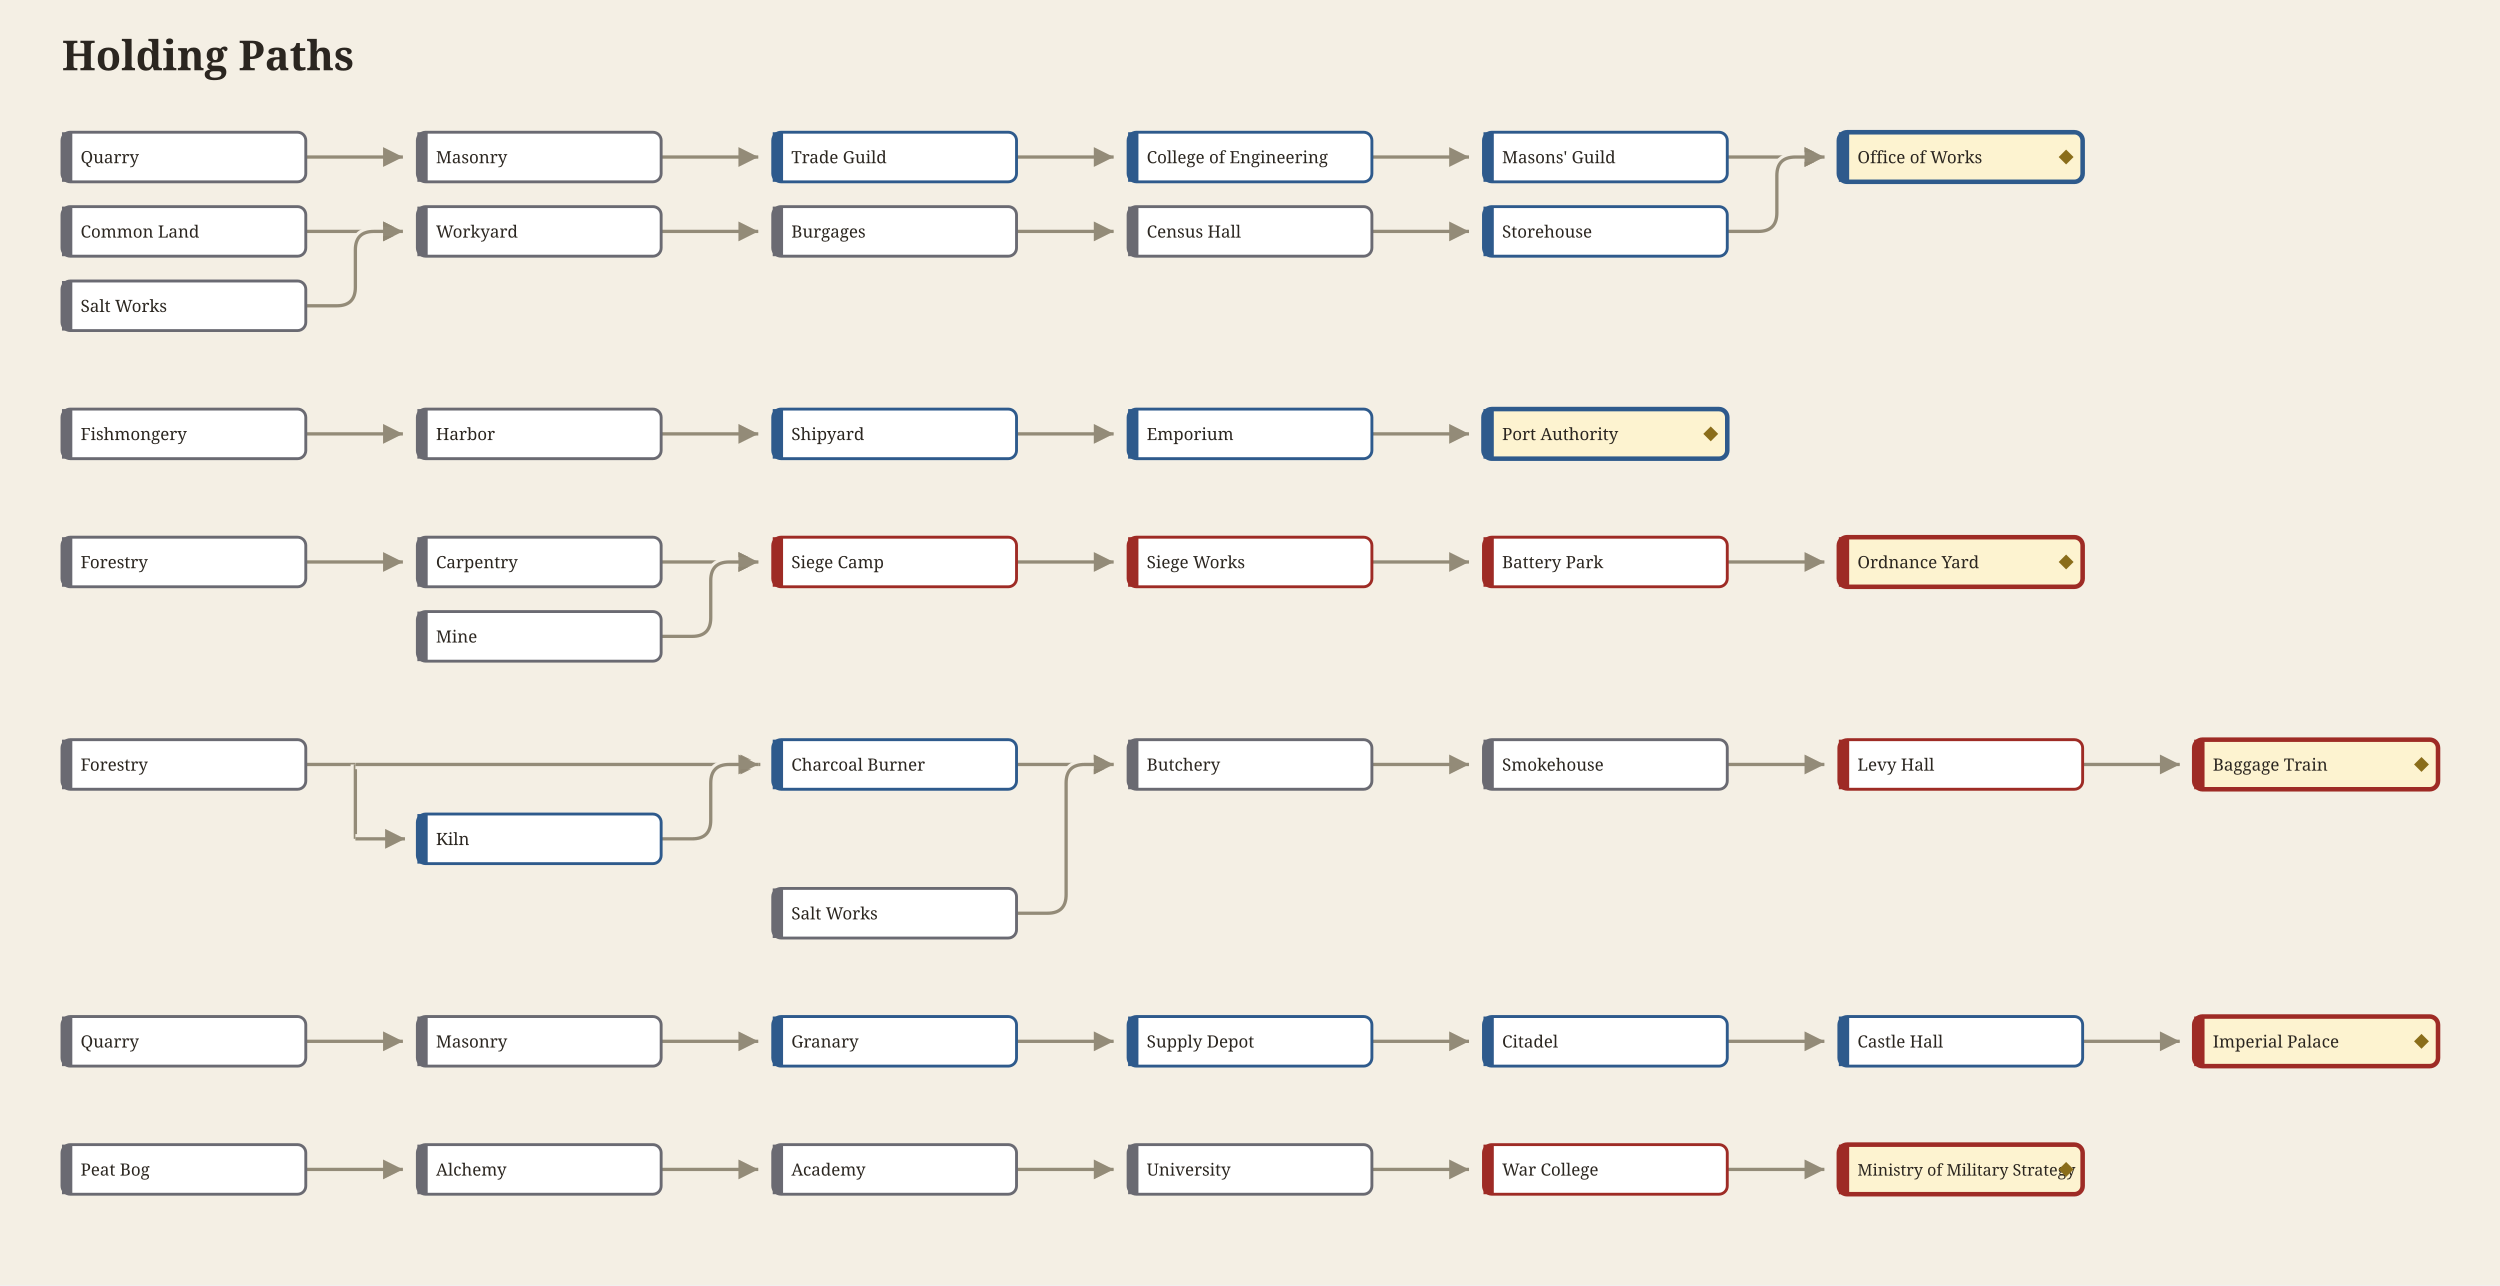
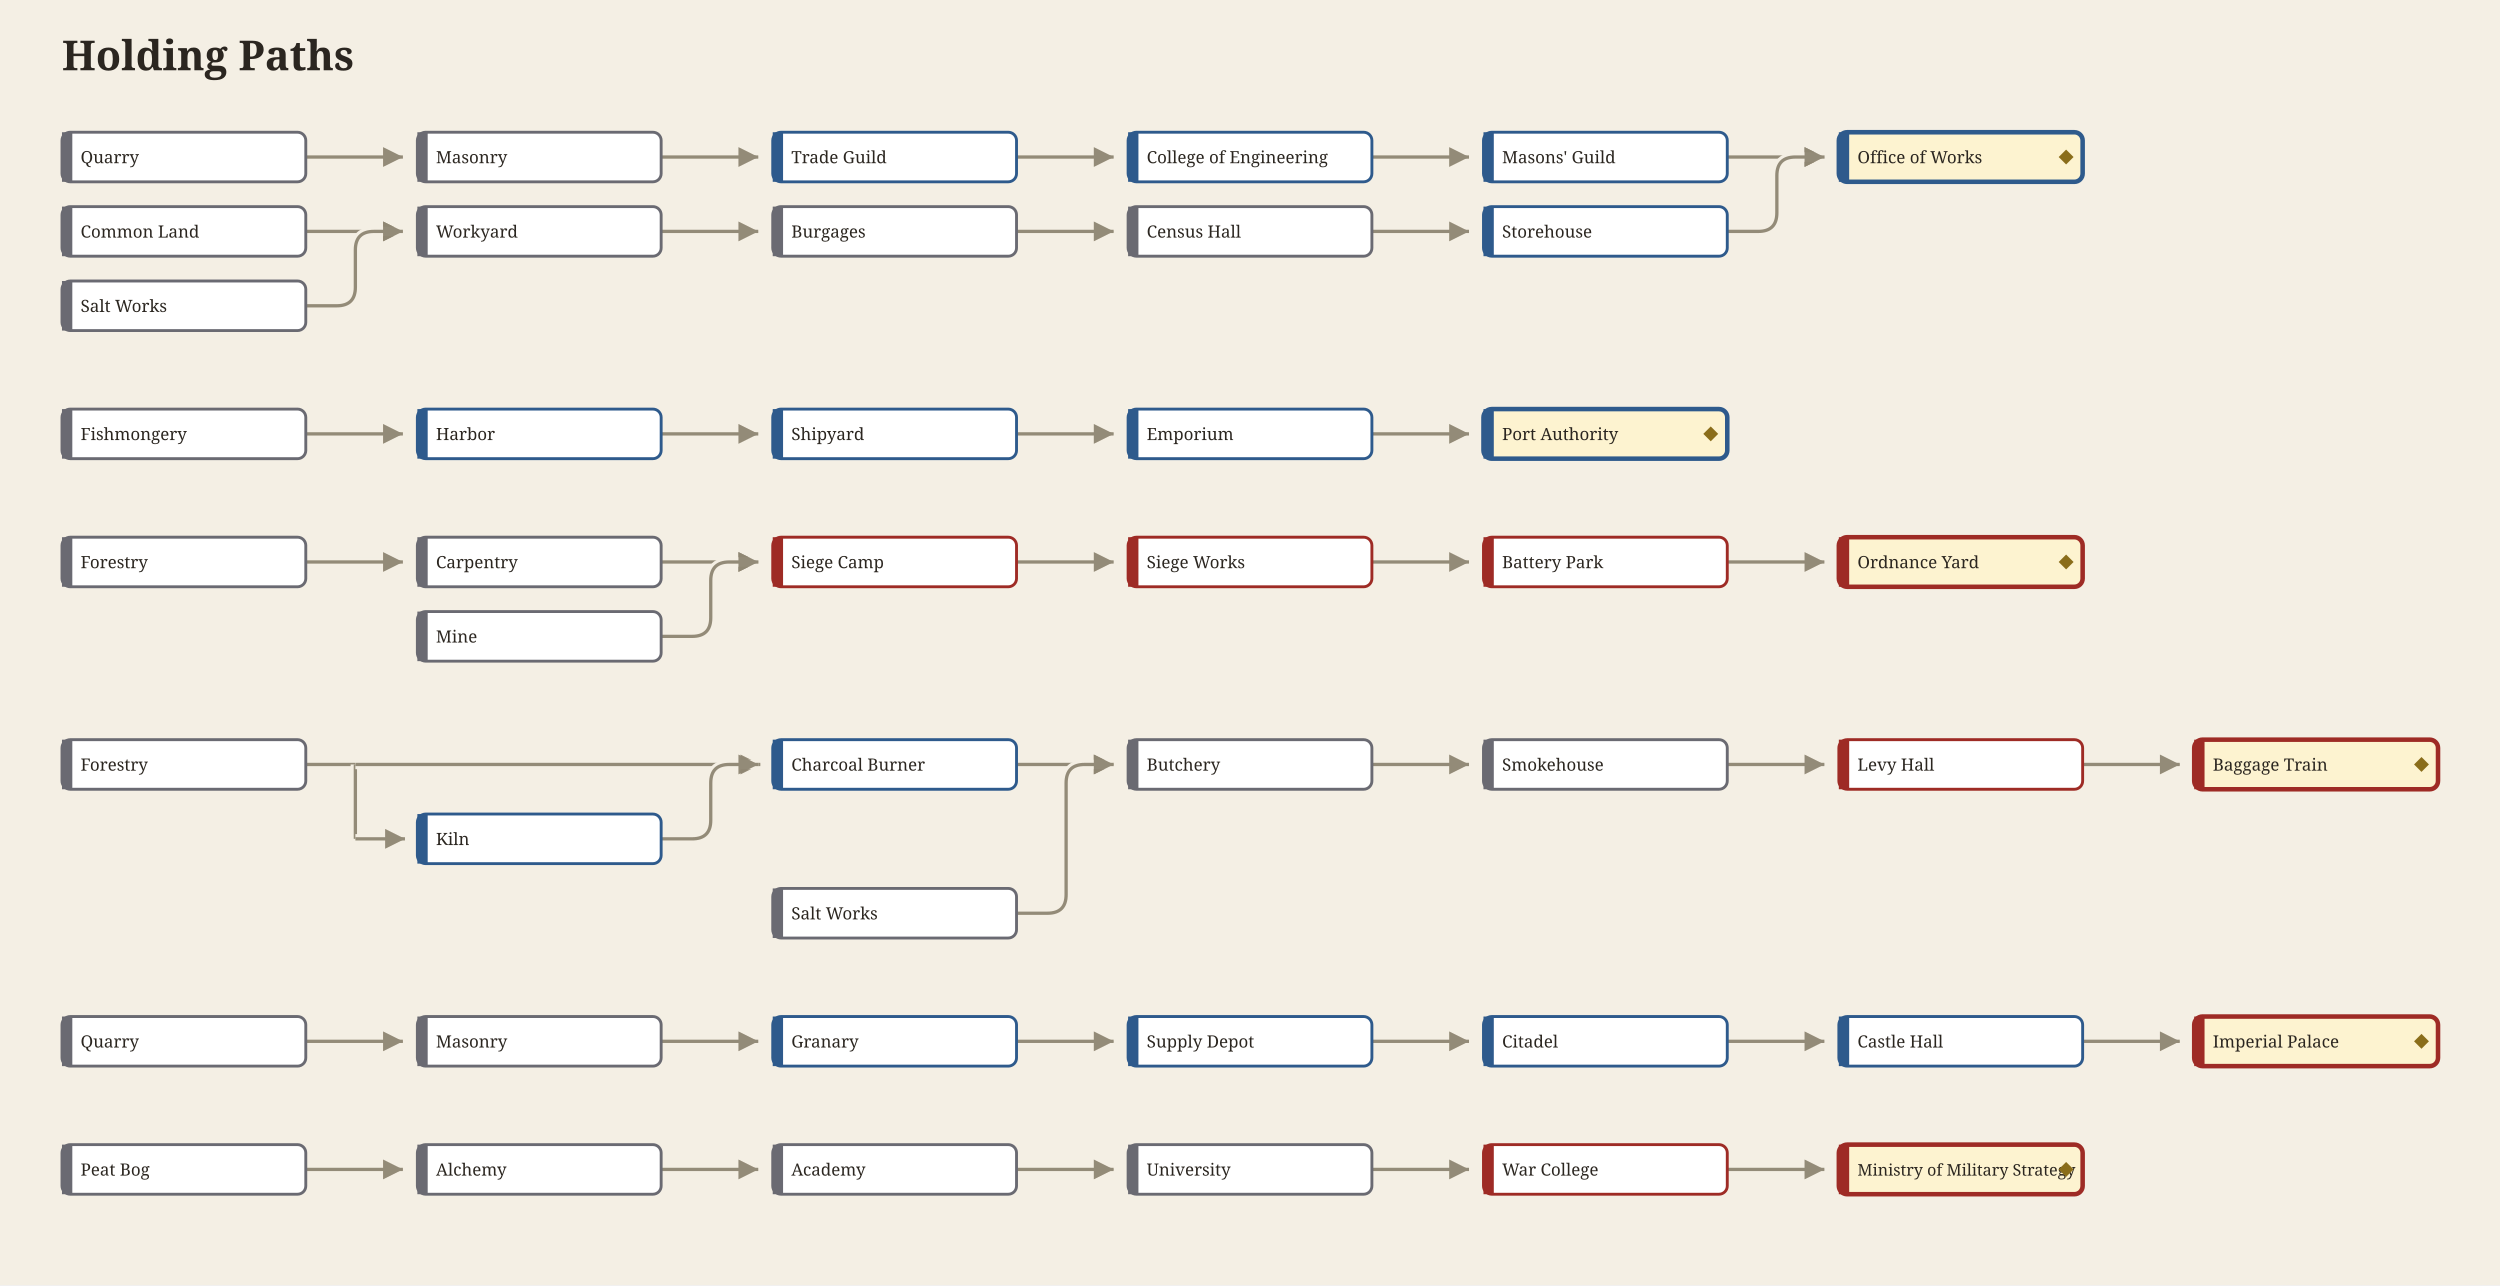
<svg xmlns="http://www.w3.org/2000/svg" width="1210" height="622" viewBox="0 0 1210 622" font-family="Georgia, serif">
  <rect width="1210" height="622" fill="#f4efe4" />
  <defs>
    <marker id="arw-2E5A8C" markerWidth="7" markerHeight="7" refX="6" refY="3" orient="auto">
      <path d="M0,0 L6,3 L0,6 Z" fill="#2E5A8C" />
    </marker>
    <marker id="arw-9E2B25" markerWidth="7" markerHeight="7" refX="6" refY="3" orient="auto">
      <path d="M0,0 L6,3 L0,6 Z" fill="#9E2B25" />
    </marker>
    <marker id="arw-1c9c8c" markerWidth="7" markerHeight="7" refX="6" refY="3" orient="auto">
      <path d="M0,0 L6,3 L0,6 Z" fill="#1c9c8c" />
    </marker>
    <marker id="arw-C6A024" markerWidth="7" markerHeight="7" refX="6" refY="3" orient="auto">
      <path d="M0,0 L6,3 L0,6 Z" fill="#C6A024" />
    </marker>
    <marker id="arw-6A3D8F" markerWidth="7" markerHeight="7" refX="6" refY="3" orient="auto">
      <path d="M0,0 L6,3 L0,6 Z" fill="#6A3D8F" />
    </marker>
    <marker id="arw-CC6A1A" markerWidth="7" markerHeight="7" refX="6" refY="3" orient="auto">
      <path d="M0,0 L6,3 L0,6 Z" fill="#CC6A1A" />
    </marker>
    <marker id="arw-3a7d3a" markerWidth="7" markerHeight="7" refX="6" refY="3" orient="auto">
      <path d="M0,0 L6,3 L0,6 Z" fill="#3a7d3a" />
    </marker>
    <marker id="arw-b5347a" markerWidth="7" markerHeight="7" refX="6" refY="3" orient="auto">
      <path d="M0,0 L6,3 L0,6 Z" fill="#b5347a" />
    </marker>
    <marker id="arw-2b6f9e" markerWidth="7" markerHeight="7" refX="6" refY="3" orient="auto">
      <path d="M0,0 L6,3 L0,6 Z" fill="#2b6f9e" />
    </marker>
    <marker id="arw-8a6d1a" markerWidth="7" markerHeight="7" refX="6" refY="3" orient="auto">
      <path d="M0,0 L6,3 L0,6 Z" fill="#8a6d1a" />
    </marker>
    <marker id="arw-5f5647" markerWidth="7" markerHeight="7" refX="6" refY="3" orient="auto">
      <path d="M0,0 L6,3 L0,6 Z" fill="#5f5647" />
    </marker>
    <marker id="arw-7a2ea0" markerWidth="7" markerHeight="7" refX="6" refY="3" orient="auto">
      <path d="M0,0 L6,3 L0,6 Z" fill="#7a2ea0" />
    </marker>
    <marker id="arw-0f8a7e" markerWidth="7" markerHeight="7" refX="6" refY="3" orient="auto">
      <path d="M0,0 L6,3 L0,6 Z" fill="#0f8a7e" />
    </marker>
    <marker id="arw-a83232" markerWidth="7" markerHeight="7" refX="6" refY="3" orient="auto">
      <path d="M0,0 L6,3 L0,6 Z" fill="#a83232" />
    </marker>
    <marker id="arw-8f8672" markerWidth="7" markerHeight="7" refX="6" refY="3" orient="auto">
      <path d="M0,0 L6,3 L0,6 Z" fill="#8f8672" />
    </marker>
  </defs>
  <text x="30" y="34" font-size="20" font-weight="bold" fill="#2b2620">Holding Paths</text>
  <path d="M148,76 L195,76" fill="none" stroke="#f4efe4" stroke-width="4.6" opacity="1" />
  <path d="M148,76 L195,76" fill="none" stroke="#8f8672" stroke-width="1.6" opacity="0.95" marker-end="url(#arw-8f8672)" />
  <path d="M148,112 L195,112" fill="none" stroke="#f4efe4" stroke-width="4.6" opacity="1" />
  <path d="M148,112 L195,112" fill="none" stroke="#8f8672" stroke-width="1.6" opacity="0.95" marker-end="url(#arw-8f8672)" />
  <path d="M148,148 L163,148 Q172,148 172,139 L172,121 Q172,112 181,112 L195,112" fill="none" stroke="#f4efe4" stroke-width="4.6" opacity="1" />
  <path d="M148,148 L163,148 Q172,148 172,139 L172,121 Q172,112 181,112 L195,112" fill="none" stroke="#8f8672" stroke-width="1.6" opacity="0.95" marker-end="url(#arw-8f8672)" />
  <path d="M320,76 L367,76" fill="none" stroke="#f4efe4" stroke-width="4.6" opacity="1" />
  <path d="M320,76 L367,76" fill="none" stroke="#8f8672" stroke-width="1.6" opacity="0.95" marker-end="url(#arw-8f8672)" />
  <path d="M320,112 L367,112" fill="none" stroke="#f4efe4" stroke-width="4.6" opacity="1" />
  <path d="M320,112 L367,112" fill="none" stroke="#8f8672" stroke-width="1.6" opacity="0.95" marker-end="url(#arw-8f8672)" />
  <path d="M492,76 L539,76" fill="none" stroke="#f4efe4" stroke-width="4.6" opacity="1" />
  <path d="M492,76 L539,76" fill="none" stroke="#8f8672" stroke-width="1.6" opacity="0.95" marker-end="url(#arw-8f8672)" />
  <path d="M492,112 L539,112" fill="none" stroke="#f4efe4" stroke-width="4.6" opacity="1" />
  <path d="M492,112 L539,112" fill="none" stroke="#8f8672" stroke-width="1.6" opacity="0.95" marker-end="url(#arw-8f8672)" />
  <path d="M664,76 L711,76" fill="none" stroke="#f4efe4" stroke-width="4.6" opacity="1" />
  <path d="M664,76 L711,76" fill="none" stroke="#8f8672" stroke-width="1.6" opacity="0.95" marker-end="url(#arw-8f8672)" />
  <path d="M664,112 L711,112" fill="none" stroke="#f4efe4" stroke-width="4.6" opacity="1" />
  <path d="M664,112 L711,112" fill="none" stroke="#8f8672" stroke-width="1.6" opacity="0.95" marker-end="url(#arw-8f8672)" />
  <path d="M836,76 L883,76" fill="none" stroke="#f4efe4" stroke-width="4.6" opacity="1" />
  <path d="M836,76 L883,76" fill="none" stroke="#8f8672" stroke-width="1.6" opacity="0.95" marker-end="url(#arw-8f8672)" />
  <path d="M836,112 L851,112 Q860,112 860,103 L860,85 Q860,76 869,76 L883,76" fill="none" stroke="#f4efe4" stroke-width="4.6" opacity="1" />
  <path d="M836,112 L851,112 Q860,112 860,103 L860,85 Q860,76 869,76 L883,76" fill="none" stroke="#8f8672" stroke-width="1.6" opacity="0.95" marker-end="url(#arw-8f8672)" />
  <rect x="30" y="64" width="118" height="24" rx="4" fill="#ffffff" stroke="#6a6a72" stroke-width="1.4" />
  <rect x="30" y="64" width="5" height="24" fill="#6a6a72" />
  <text x="39" y="79" font-size="8.2" fill="#2b2620">Quarry</text>
  <rect x="30" y="100" width="118" height="24" rx="4" fill="#ffffff" stroke="#6a6a72" stroke-width="1.4" />
  <rect x="30" y="100" width="5" height="24" fill="#6a6a72" />
  <text x="39" y="115" font-size="8.2" fill="#2b2620">Common Land</text>
  <rect x="30" y="136" width="118" height="24" rx="4" fill="#ffffff" stroke="#6a6a72" stroke-width="1.4" />
  <rect x="30" y="136" width="5" height="24" fill="#6a6a72" />
  <text x="39" y="151" font-size="8.2" fill="#2b2620">Salt Works</text>
  <rect x="202" y="64" width="118" height="24" rx="4" fill="#ffffff" stroke="#6a6a72" stroke-width="1.4" />
  <rect x="202" y="64" width="5" height="24" fill="#6a6a72" />
  <text x="211" y="79" font-size="8.2" fill="#2b2620">Masonry</text>
  <rect x="202" y="100" width="118" height="24" rx="4" fill="#ffffff" stroke="#6a6a72" stroke-width="1.4" />
  <rect x="202" y="100" width="5" height="24" fill="#6a6a72" />
  <text x="211" y="115" font-size="8.2" fill="#2b2620">Workyard</text>
  <rect x="374" y="64" width="118" height="24" rx="4" fill="#ffffff" stroke="#2E5A8C" stroke-width="1.4" />
  <rect x="374" y="64" width="5" height="24" fill="#2E5A8C" />
  <text x="383" y="79" font-size="8.2" fill="#2b2620">Trade Guild</text>
  <rect x="374" y="100" width="118" height="24" rx="4" fill="#ffffff" stroke="#6a6a72" stroke-width="1.4" />
  <rect x="374" y="100" width="5" height="24" fill="#6a6a72" />
  <text x="383" y="115" font-size="8.2" fill="#2b2620">Burgages</text>
  <rect x="546" y="64" width="118" height="24" rx="4" fill="#ffffff" stroke="#2E5A8C" stroke-width="1.4" />
  <rect x="546" y="64" width="5" height="24" fill="#2E5A8C" />
  <text x="555" y="79" font-size="8.2" fill="#2b2620">College of Engineering</text>
  <rect x="546" y="100" width="118" height="24" rx="4" fill="#ffffff" stroke="#6a6a72" stroke-width="1.4" />
  <rect x="546" y="100" width="5" height="24" fill="#6a6a72" />
  <text x="555" y="115" font-size="8.2" fill="#2b2620">Census Hall</text>
  <rect x="718" y="64" width="118" height="24" rx="4" fill="#ffffff" stroke="#2E5A8C" stroke-width="1.4" />
  <rect x="718" y="64" width="5" height="24" fill="#2E5A8C" />
  <text x="727" y="79" font-size="8.2" fill="#2b2620">Masons' Guild</text>
  <rect x="718" y="100" width="118" height="24" rx="4" fill="#ffffff" stroke="#2E5A8C" stroke-width="1.4" />
  <rect x="718" y="100" width="5" height="24" fill="#2E5A8C" />
  <text x="727" y="115" font-size="8.2" fill="#2b2620">Storehouse</text>
  <rect x="890" y="64" width="118" height="24" rx="4" fill="#fdf3d0" stroke="#2E5A8C" stroke-width="2.2" />
  <rect x="890" y="64" width="5" height="24" fill="#2E5A8C" />
  <text x="899" y="79" font-size="8.2" fill="#2b2620">Office of Works</text>
  <polygon points="1000.0,72.4 1003.6,76.0 1000.0,79.6 996.4,76.0" fill="#8a6d1a" />
  <path d="M148,210 L195,210" fill="none" stroke="#f4efe4" stroke-width="4.6" opacity="1" />
  <path d="M148,210 L195,210" fill="none" stroke="#8f8672" stroke-width="1.6" opacity="0.95" marker-end="url(#arw-8f8672)" />
  <path d="M320,210 L367,210" fill="none" stroke="#f4efe4" stroke-width="4.6" opacity="1" />
  <path d="M320,210 L367,210" fill="none" stroke="#8f8672" stroke-width="1.6" opacity="0.95" marker-end="url(#arw-8f8672)" />
  <path d="M492,210 L539,210" fill="none" stroke="#f4efe4" stroke-width="4.6" opacity="1" />
  <path d="M492,210 L539,210" fill="none" stroke="#8f8672" stroke-width="1.6" opacity="0.95" marker-end="url(#arw-8f8672)" />
  <path d="M664,210 L711,210" fill="none" stroke="#f4efe4" stroke-width="4.6" opacity="1" />
  <path d="M664,210 L711,210" fill="none" stroke="#8f8672" stroke-width="1.6" opacity="0.95" marker-end="url(#arw-8f8672)" />
  <rect x="30" y="198" width="118" height="24" rx="4" fill="#ffffff" stroke="#6a6a72" stroke-width="1.4" />
  <rect x="30" y="198" width="5" height="24" fill="#6a6a72" />
  <text x="39" y="213" font-size="8.2" fill="#2b2620">Fishmongery</text>
-   <rect x="202" y="198" width="118" height="24" rx="4" fill="#ffffff" stroke="#6a6a72" stroke-width="1.4" />
-   <rect x="202" y="198" width="5" height="24" fill="#6a6a72" />
+   <rect x="202" y="198" width="118" height="24" rx="4" fill="#ffffff" stroke="#2E5A8C" stroke-width="1.4" />
+   <rect x="202" y="198" width="5" height="24" fill="#2E5A8C" />
  <text x="211" y="213" font-size="8.2" fill="#2b2620">Harbor</text>
  <rect x="374" y="198" width="118" height="24" rx="4" fill="#ffffff" stroke="#2E5A8C" stroke-width="1.4" />
  <rect x="374" y="198" width="5" height="24" fill="#2E5A8C" />
  <text x="383" y="213" font-size="8.2" fill="#2b2620">Shipyard</text>
  <rect x="546" y="198" width="118" height="24" rx="4" fill="#ffffff" stroke="#2E5A8C" stroke-width="1.4" />
  <rect x="546" y="198" width="5" height="24" fill="#2E5A8C" />
  <text x="555" y="213" font-size="8.2" fill="#2b2620">Emporium</text>
  <rect x="718" y="198" width="118" height="24" rx="4" fill="#fdf3d0" stroke="#2E5A8C" stroke-width="2.2" />
  <rect x="718" y="198" width="5" height="24" fill="#2E5A8C" />
  <text x="727" y="213" font-size="8.2" fill="#2b2620">Port Authority</text>
  <polygon points="828.0,206.4 831.6,210.0 828.0,213.6 824.4,210.0" fill="#8a6d1a" />
  <path d="M148,272 L195,272" fill="none" stroke="#f4efe4" stroke-width="4.6" opacity="1" />
  <path d="M148,272 L195,272" fill="none" stroke="#8f8672" stroke-width="1.6" opacity="0.95" marker-end="url(#arw-8f8672)" />
  <path d="M320,272 L367,272" fill="none" stroke="#f4efe4" stroke-width="4.6" opacity="1" />
  <path d="M320,272 L367,272" fill="none" stroke="#8f8672" stroke-width="1.6" opacity="0.95" marker-end="url(#arw-8f8672)" />
  <path d="M320,308 L335,308 Q344,308 344,299 L344,281 Q344,272 353,272 L367,272" fill="none" stroke="#f4efe4" stroke-width="4.6" opacity="1" />
  <path d="M320,308 L335,308 Q344,308 344,299 L344,281 Q344,272 353,272 L367,272" fill="none" stroke="#8f8672" stroke-width="1.6" opacity="0.95" marker-end="url(#arw-8f8672)" />
  <path d="M492,272 L539,272" fill="none" stroke="#f4efe4" stroke-width="4.6" opacity="1" />
  <path d="M492,272 L539,272" fill="none" stroke="#8f8672" stroke-width="1.6" opacity="0.95" marker-end="url(#arw-8f8672)" />
  <path d="M664,272 L711,272" fill="none" stroke="#f4efe4" stroke-width="4.6" opacity="1" />
  <path d="M664,272 L711,272" fill="none" stroke="#8f8672" stroke-width="1.6" opacity="0.95" marker-end="url(#arw-8f8672)" />
  <path d="M836,272 L883,272" fill="none" stroke="#f4efe4" stroke-width="4.6" opacity="1" />
  <path d="M836,272 L883,272" fill="none" stroke="#8f8672" stroke-width="1.6" opacity="0.95" marker-end="url(#arw-8f8672)" />
  <rect x="30" y="260" width="118" height="24" rx="4" fill="#ffffff" stroke="#6a6a72" stroke-width="1.4" />
  <rect x="30" y="260" width="5" height="24" fill="#6a6a72" />
  <text x="39" y="275" font-size="8.2" fill="#2b2620">Forestry</text>
  <rect x="202" y="260" width="118" height="24" rx="4" fill="#ffffff" stroke="#6a6a72" stroke-width="1.4" />
  <rect x="202" y="260" width="5" height="24" fill="#6a6a72" />
  <text x="211" y="275" font-size="8.2" fill="#2b2620">Carpentry</text>
  <rect x="202" y="296" width="118" height="24" rx="4" fill="#ffffff" stroke="#6a6a72" stroke-width="1.4" />
  <rect x="202" y="296" width="5" height="24" fill="#6a6a72" />
  <text x="211" y="311" font-size="8.2" fill="#2b2620">Mine</text>
  <rect x="374" y="260" width="118" height="24" rx="4" fill="#ffffff" stroke="#9E2B25" stroke-width="1.4" />
  <rect x="374" y="260" width="5" height="24" fill="#9E2B25" />
  <text x="383" y="275" font-size="8.2" fill="#2b2620">Siege Camp</text>
  <rect x="546" y="260" width="118" height="24" rx="4" fill="#ffffff" stroke="#9E2B25" stroke-width="1.4" />
  <rect x="546" y="260" width="5" height="24" fill="#9E2B25" />
  <text x="555" y="275" font-size="8.2" fill="#2b2620">Siege Works</text>
  <rect x="718" y="260" width="118" height="24" rx="4" fill="#ffffff" stroke="#9E2B25" stroke-width="1.4" />
  <rect x="718" y="260" width="5" height="24" fill="#9E2B25" />
  <text x="727" y="275" font-size="8.2" fill="#2b2620">Battery Park</text>
  <rect x="890" y="260" width="118" height="24" rx="4" fill="#fdf3d0" stroke="#9E2B25" stroke-width="2.2" />
  <rect x="890" y="260" width="5" height="24" fill="#9E2B25" />
  <text x="899" y="275" font-size="8.2" fill="#2b2620">Ordnance Yard</text>
  <polygon points="1000.0,268.4 1003.6,272.0 1000.0,275.6 996.4,272.0" fill="#8a6d1a" />
  <path d="M148,370 L172,370" fill="none" stroke="#f4efe4" stroke-width="4.6" opacity="1" />
  <path d="M148,370 L172,370" fill="none" stroke="#8f8672" stroke-width="1.6" opacity="0.95" />
  <path d="M172,370 L172,406" fill="none" stroke="#f4efe4" stroke-width="4.6" opacity="1" />
  <path d="M172,370 L172,406" fill="none" stroke="#8f8672" stroke-width="1.6" opacity="0.95" />
  <path d="M172,370 L368,370" fill="none" stroke="#f4efe4" stroke-width="4.6" opacity="1" />
  <path d="M172,370 L368,370" fill="none" stroke="#8f8672" stroke-width="1.6" opacity="0.95" marker-end="url(#arw-8f8672)" />
  <path d="M172,406 L196,406" fill="none" stroke="#f4efe4" stroke-width="4.6" opacity="1" />
  <path d="M172,406 L196,406" fill="none" stroke="#8f8672" stroke-width="1.6" opacity="0.95" marker-end="url(#arw-8f8672)" />
  <path d="M320,406 L335,406 Q344,406 344,397 L344,379 Q344,370 353,370 L367,370" fill="none" stroke="#f4efe4" stroke-width="4.6" opacity="1" />
  <path d="M320,406 L335,406 Q344,406 344,397 L344,379 Q344,370 353,370 L367,370" fill="none" stroke="#8f8672" stroke-width="1.6" opacity="0.95" marker-end="url(#arw-8f8672)" />
  <path d="M492,370 L539,370" fill="none" stroke="#f4efe4" stroke-width="4.6" opacity="1" />
  <path d="M492,370 L539,370" fill="none" stroke="#8f8672" stroke-width="1.6" opacity="0.95" marker-end="url(#arw-8f8672)" />
  <path d="M492,442 L507,442 Q516,442 516,433 L516,379 Q516,370 525,370 L539,370" fill="none" stroke="#f4efe4" stroke-width="4.6" opacity="1" />
  <path d="M492,442 L507,442 Q516,442 516,433 L516,379 Q516,370 525,370 L539,370" fill="none" stroke="#8f8672" stroke-width="1.6" opacity="0.95" marker-end="url(#arw-8f8672)" />
  <path d="M664,370 L711,370" fill="none" stroke="#f4efe4" stroke-width="4.6" opacity="1" />
  <path d="M664,370 L711,370" fill="none" stroke="#8f8672" stroke-width="1.6" opacity="0.95" marker-end="url(#arw-8f8672)" />
  <path d="M836,370 L883,370" fill="none" stroke="#f4efe4" stroke-width="4.6" opacity="1" />
  <path d="M836,370 L883,370" fill="none" stroke="#8f8672" stroke-width="1.6" opacity="0.95" marker-end="url(#arw-8f8672)" />
  <path d="M1008,370 L1055,370" fill="none" stroke="#f4efe4" stroke-width="4.6" opacity="1" />
  <path d="M1008,370 L1055,370" fill="none" stroke="#8f8672" stroke-width="1.6" opacity="0.95" marker-end="url(#arw-8f8672)" />
  <rect x="30" y="358" width="118" height="24" rx="4" fill="#ffffff" stroke="#6a6a72" stroke-width="1.4" />
  <rect x="30" y="358" width="5" height="24" fill="#6a6a72" />
  <text x="39" y="373" font-size="8.2" fill="#2b2620">Forestry</text>
  <rect x="202" y="394" width="118" height="24" rx="4" fill="#ffffff" stroke="#2E5A8C" stroke-width="1.4" />
  <rect x="202" y="394" width="5" height="24" fill="#2E5A8C" />
  <text x="211" y="409" font-size="8.2" fill="#2b2620">Kiln</text>
  <rect x="374" y="358" width="118" height="24" rx="4" fill="#ffffff" stroke="#2E5A8C" stroke-width="1.4" />
  <rect x="374" y="358" width="5" height="24" fill="#2E5A8C" />
  <text x="383" y="373" font-size="8.2" fill="#2b2620">Charcoal Burner</text>
  <rect x="374" y="430" width="118" height="24" rx="4" fill="#ffffff" stroke="#6a6a72" stroke-width="1.4" />
  <rect x="374" y="430" width="5" height="24" fill="#6a6a72" />
  <text x="383" y="445" font-size="8.2" fill="#2b2620">Salt Works</text>
  <rect x="546" y="358" width="118" height="24" rx="4" fill="#ffffff" stroke="#6a6a72" stroke-width="1.4" />
  <rect x="546" y="358" width="5" height="24" fill="#6a6a72" />
  <text x="555" y="373" font-size="8.2" fill="#2b2620">Butchery</text>
  <rect x="718" y="358" width="118" height="24" rx="4" fill="#ffffff" stroke="#6a6a72" stroke-width="1.4" />
  <rect x="718" y="358" width="5" height="24" fill="#6a6a72" />
  <text x="727" y="373" font-size="8.2" fill="#2b2620">Smokehouse</text>
  <rect x="890" y="358" width="118" height="24" rx="4" fill="#ffffff" stroke="#9E2B25" stroke-width="1.4" />
  <rect x="890" y="358" width="5" height="24" fill="#9E2B25" />
  <text x="899" y="373" font-size="8.2" fill="#2b2620">Levy Hall</text>
  <rect x="1062" y="358" width="118" height="24" rx="4" fill="#fdf3d0" stroke="#9E2B25" stroke-width="2.2" />
  <rect x="1062" y="358" width="5" height="24" fill="#9E2B25" />
  <text x="1071" y="373" font-size="8.2" fill="#2b2620">Baggage Train</text>
  <polygon points="1172.0,366.4 1175.6,370.0 1172.0,373.6 1168.4,370.0" fill="#8a6d1a" />
  <path d="M148,504 L195,504" fill="none" stroke="#f4efe4" stroke-width="4.6" opacity="1" />
  <path d="M148,504 L195,504" fill="none" stroke="#8f8672" stroke-width="1.6" opacity="0.95" marker-end="url(#arw-8f8672)" />
  <path d="M320,504 L367,504" fill="none" stroke="#f4efe4" stroke-width="4.6" opacity="1" />
  <path d="M320,504 L367,504" fill="none" stroke="#8f8672" stroke-width="1.6" opacity="0.95" marker-end="url(#arw-8f8672)" />
  <path d="M492,504 L539,504" fill="none" stroke="#f4efe4" stroke-width="4.6" opacity="1" />
  <path d="M492,504 L539,504" fill="none" stroke="#8f8672" stroke-width="1.6" opacity="0.95" marker-end="url(#arw-8f8672)" />
  <path d="M664,504 L711,504" fill="none" stroke="#f4efe4" stroke-width="4.6" opacity="1" />
  <path d="M664,504 L711,504" fill="none" stroke="#8f8672" stroke-width="1.6" opacity="0.95" marker-end="url(#arw-8f8672)" />
  <path d="M836,504 L883,504" fill="none" stroke="#f4efe4" stroke-width="4.6" opacity="1" />
  <path d="M836,504 L883,504" fill="none" stroke="#8f8672" stroke-width="1.6" opacity="0.95" marker-end="url(#arw-8f8672)" />
  <path d="M1008,504 L1055,504" fill="none" stroke="#f4efe4" stroke-width="4.6" opacity="1" />
  <path d="M1008,504 L1055,504" fill="none" stroke="#8f8672" stroke-width="1.6" opacity="0.95" marker-end="url(#arw-8f8672)" />
  <rect x="30" y="492" width="118" height="24" rx="4" fill="#ffffff" stroke="#6a6a72" stroke-width="1.4" />
  <rect x="30" y="492" width="5" height="24" fill="#6a6a72" />
  <text x="39" y="507" font-size="8.2" fill="#2b2620">Quarry</text>
  <rect x="202" y="492" width="118" height="24" rx="4" fill="#ffffff" stroke="#6a6a72" stroke-width="1.4" />
  <rect x="202" y="492" width="5" height="24" fill="#6a6a72" />
  <text x="211" y="507" font-size="8.2" fill="#2b2620">Masonry</text>
  <rect x="374" y="492" width="118" height="24" rx="4" fill="#ffffff" stroke="#2E5A8C" stroke-width="1.4" />
  <rect x="374" y="492" width="5" height="24" fill="#2E5A8C" />
  <text x="383" y="507" font-size="8.2" fill="#2b2620">Granary</text>
  <rect x="546" y="492" width="118" height="24" rx="4" fill="#ffffff" stroke="#2E5A8C" stroke-width="1.4" />
  <rect x="546" y="492" width="5" height="24" fill="#2E5A8C" />
  <text x="555" y="507" font-size="8.2" fill="#2b2620">Supply Depot</text>
  <rect x="718" y="492" width="118" height="24" rx="4" fill="#ffffff" stroke="#2E5A8C" stroke-width="1.4" />
  <rect x="718" y="492" width="5" height="24" fill="#2E5A8C" />
  <text x="727" y="507" font-size="8.2" fill="#2b2620">Citadel</text>
  <rect x="890" y="492" width="118" height="24" rx="4" fill="#ffffff" stroke="#2E5A8C" stroke-width="1.4" />
  <rect x="890" y="492" width="5" height="24" fill="#2E5A8C" />
  <text x="899" y="507" font-size="8.2" fill="#2b2620">Castle Hall</text>
  <rect x="1062" y="492" width="118" height="24" rx="4" fill="#fdf3d0" stroke="#9E2B25" stroke-width="2.2" />
  <rect x="1062" y="492" width="5" height="24" fill="#9E2B25" />
  <text x="1071" y="507" font-size="8.2" fill="#2b2620">Imperial Palace</text>
  <polygon points="1172.0,500.4 1175.6,504.0 1172.0,507.6 1168.4,504.0" fill="#8a6d1a" />
  <path d="M148,566 L195,566" fill="none" stroke="#f4efe4" stroke-width="4.6" opacity="1" />
  <path d="M148,566 L195,566" fill="none" stroke="#8f8672" stroke-width="1.6" opacity="0.95" marker-end="url(#arw-8f8672)" />
  <path d="M320,566 L367,566" fill="none" stroke="#f4efe4" stroke-width="4.6" opacity="1" />
  <path d="M320,566 L367,566" fill="none" stroke="#8f8672" stroke-width="1.6" opacity="0.95" marker-end="url(#arw-8f8672)" />
  <path d="M492,566 L539,566" fill="none" stroke="#f4efe4" stroke-width="4.6" opacity="1" />
  <path d="M492,566 L539,566" fill="none" stroke="#8f8672" stroke-width="1.6" opacity="0.95" marker-end="url(#arw-8f8672)" />
  <path d="M664,566 L711,566" fill="none" stroke="#f4efe4" stroke-width="4.6" opacity="1" />
  <path d="M664,566 L711,566" fill="none" stroke="#8f8672" stroke-width="1.6" opacity="0.95" marker-end="url(#arw-8f8672)" />
  <path d="M836,566 L883,566" fill="none" stroke="#f4efe4" stroke-width="4.6" opacity="1" />
  <path d="M836,566 L883,566" fill="none" stroke="#8f8672" stroke-width="1.6" opacity="0.95" marker-end="url(#arw-8f8672)" />
  <rect x="30" y="554" width="118" height="24" rx="4" fill="#ffffff" stroke="#6a6a72" stroke-width="1.4" />
  <rect x="30" y="554" width="5" height="24" fill="#6a6a72" />
  <text x="39" y="569" font-size="8.2" fill="#2b2620">Peat Bog</text>
  <rect x="202" y="554" width="118" height="24" rx="4" fill="#ffffff" stroke="#6a6a72" stroke-width="1.4" />
  <rect x="202" y="554" width="5" height="24" fill="#6a6a72" />
  <text x="211" y="569" font-size="8.2" fill="#2b2620">Alchemy</text>
  <rect x="374" y="554" width="118" height="24" rx="4" fill="#ffffff" stroke="#6a6a72" stroke-width="1.4" />
  <rect x="374" y="554" width="5" height="24" fill="#6a6a72" />
  <text x="383" y="569" font-size="8.2" fill="#2b2620">Academy</text>
  <rect x="546" y="554" width="118" height="24" rx="4" fill="#ffffff" stroke="#6a6a72" stroke-width="1.4" />
  <rect x="546" y="554" width="5" height="24" fill="#6a6a72" />
  <text x="555" y="569" font-size="8.2" fill="#2b2620">University</text>
  <rect x="718" y="554" width="118" height="24" rx="4" fill="#ffffff" stroke="#9E2B25" stroke-width="1.4" />
  <rect x="718" y="554" width="5" height="24" fill="#9E2B25" />
  <text x="727" y="569" font-size="8.2" fill="#2b2620">War College</text>
  <rect x="890" y="554" width="118" height="24" rx="4" fill="#fdf3d0" stroke="#9E2B25" stroke-width="2.2" />
  <rect x="890" y="554" width="5" height="24" fill="#9E2B25" />
  <text x="899" y="569" font-size="7.8" fill="#2b2620">Ministry of Military Strategy</text>
  <polygon points="1000.0,562.4 1003.6,566.0 1000.0,569.6 996.4,566.0" fill="#8a6d1a" />
</svg>
